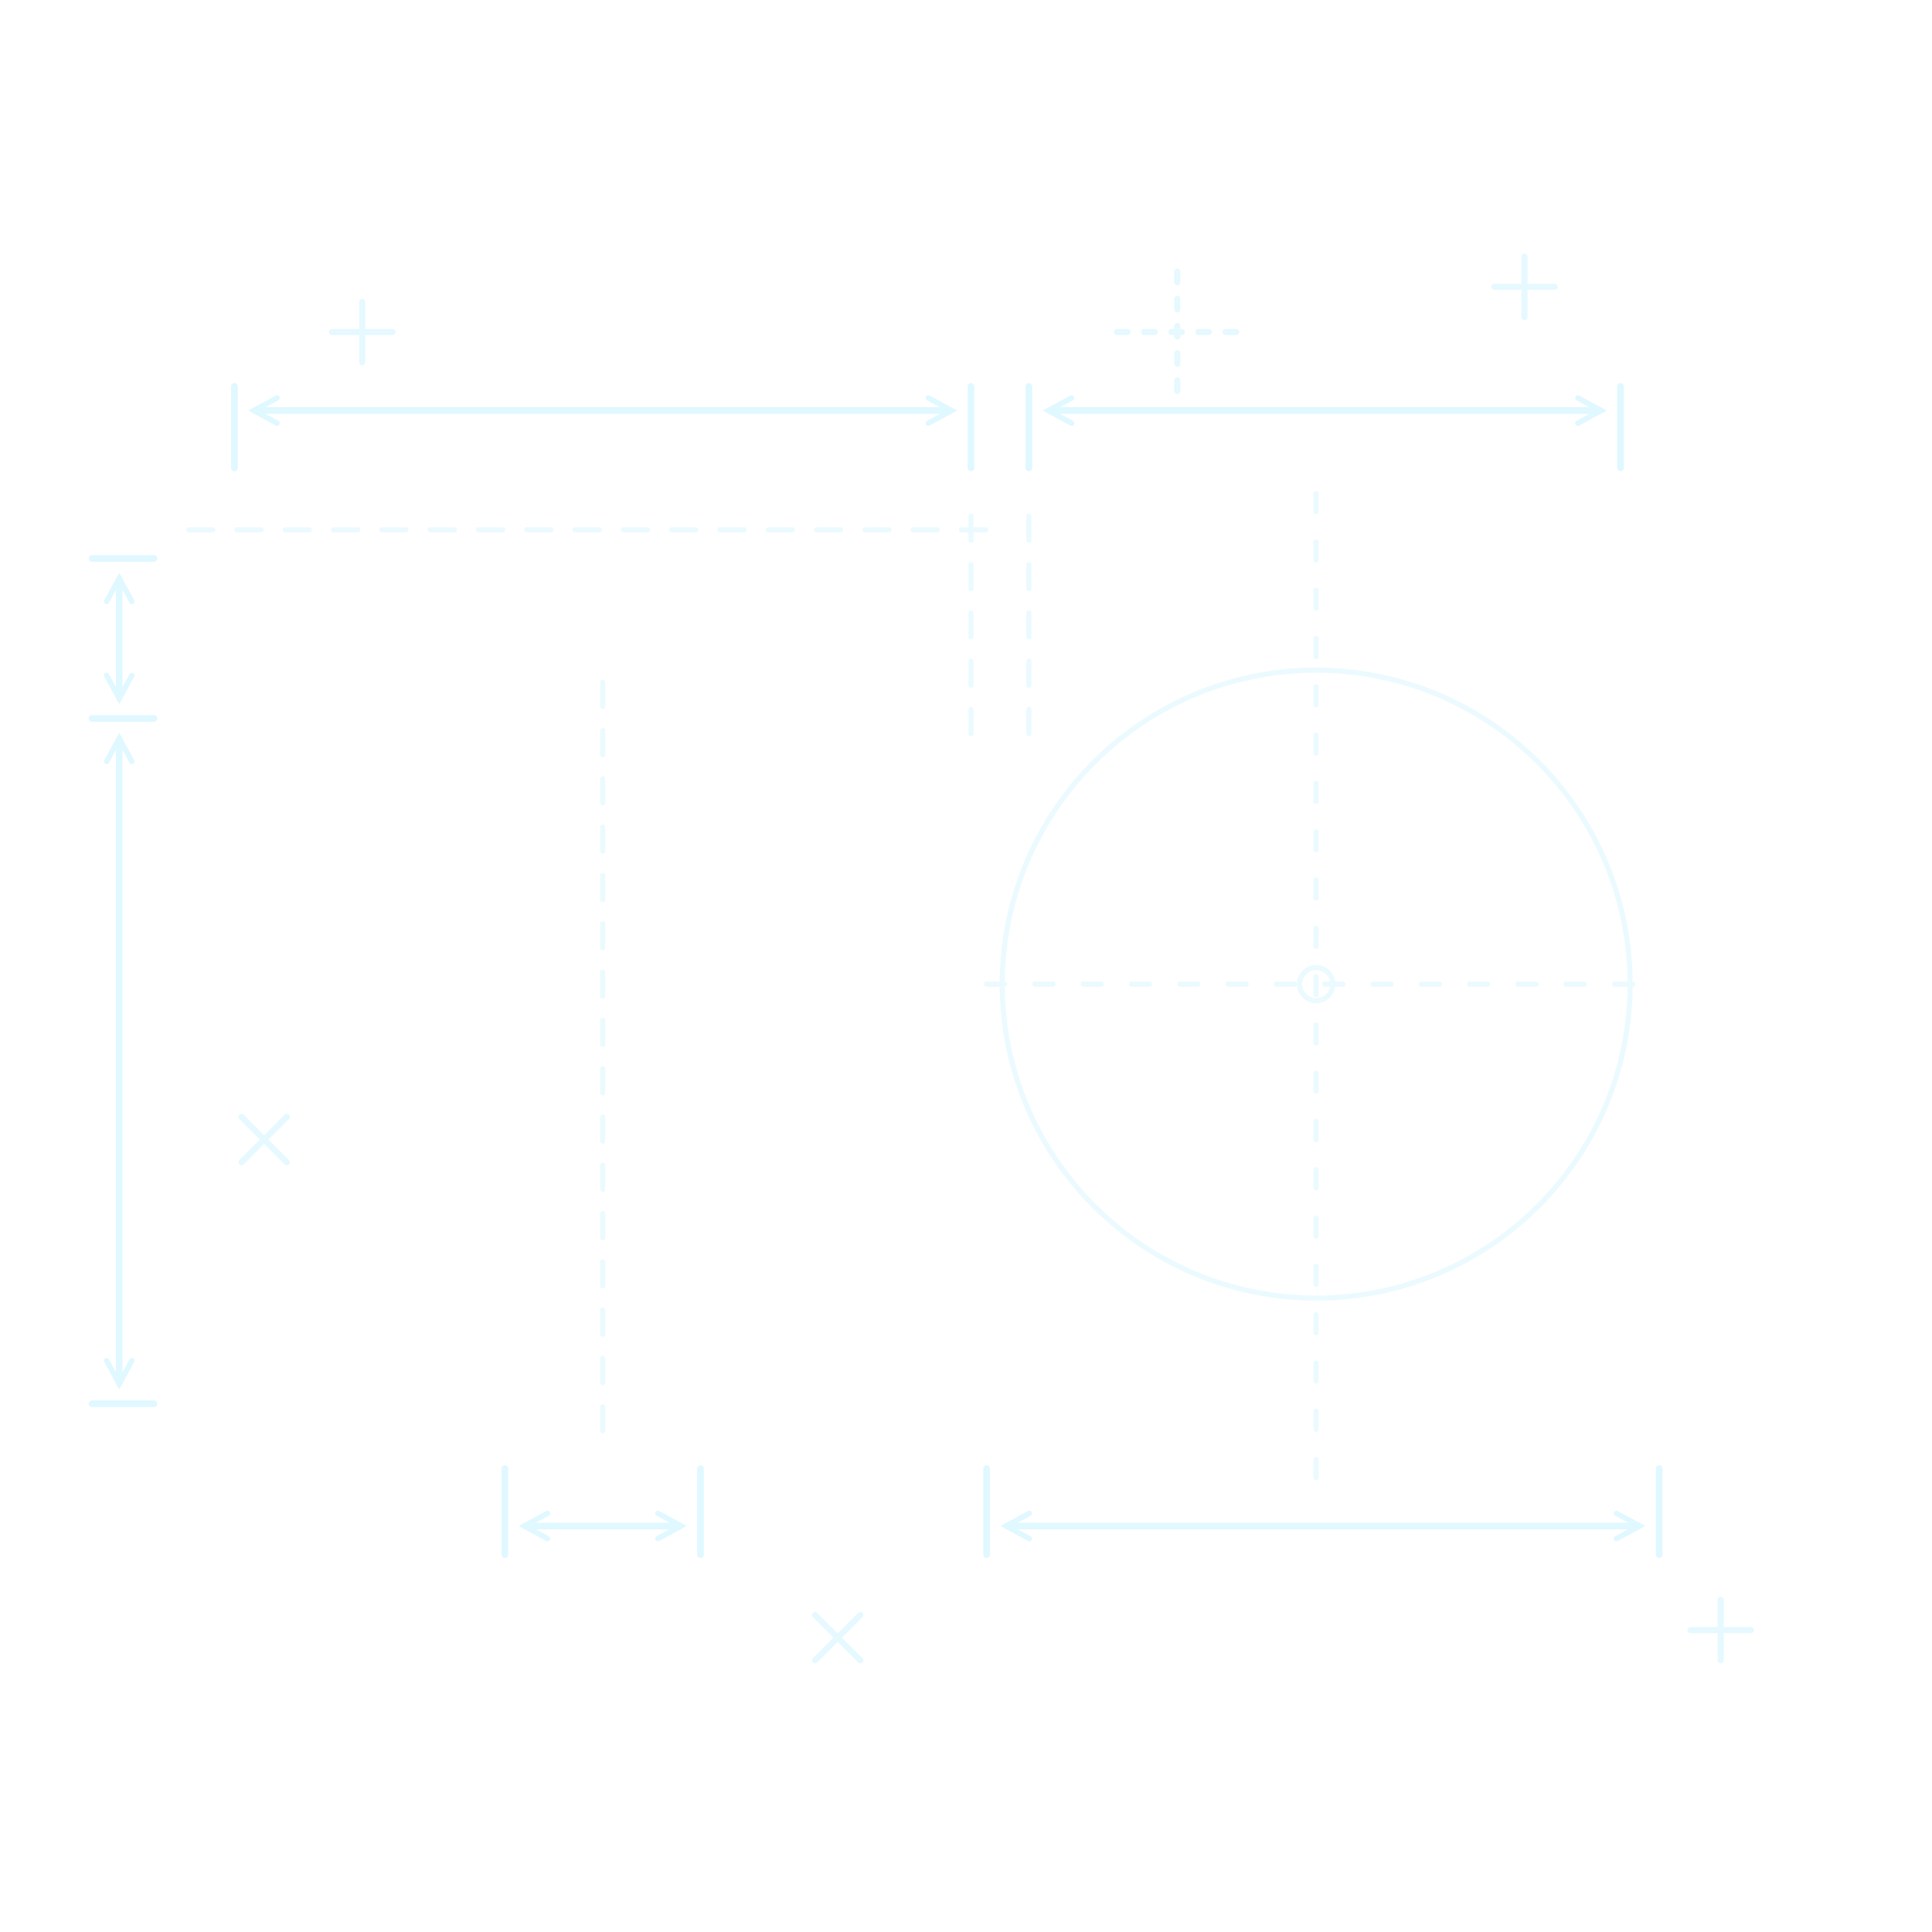
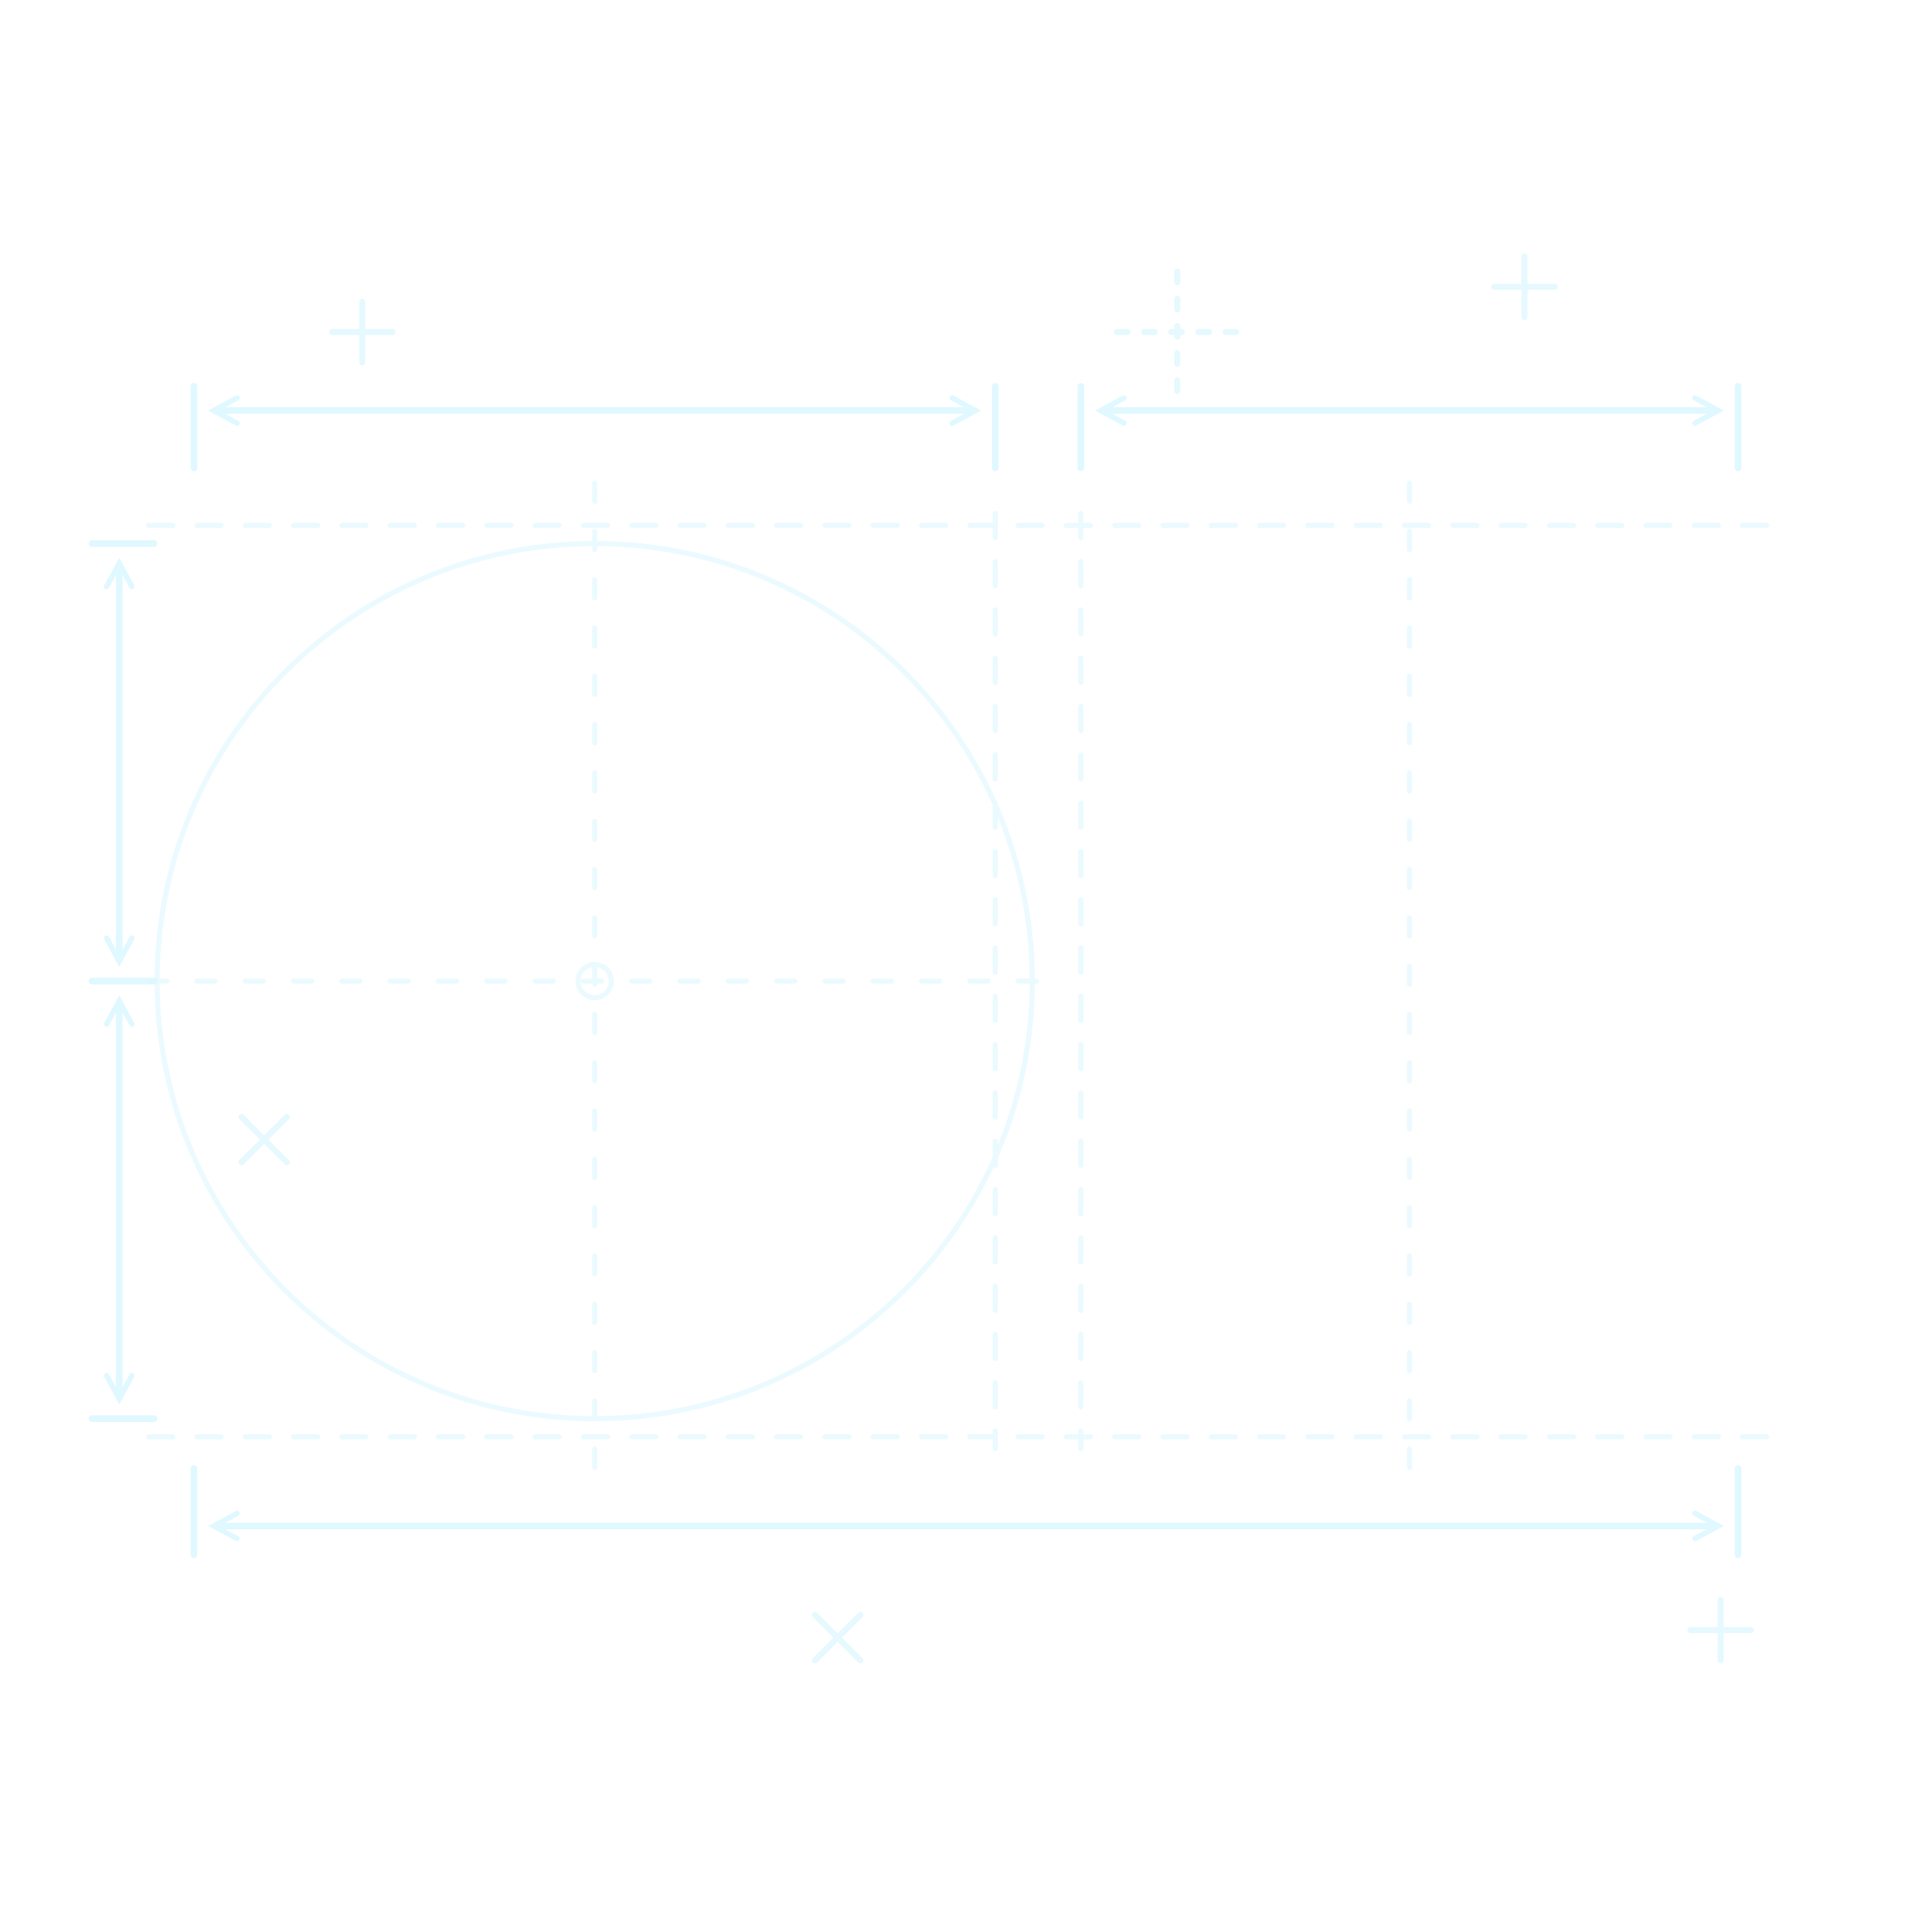
<svg xmlns="http://www.w3.org/2000/svg" width="128" height="128" viewBox="0 0 128 128" fill="none">
  <defs>
    <marker id="arrowStart" markerWidth="5" markerHeight="5" refX="1.2" refY="2.5" orient="auto" markerUnits="strokeWidth">
      <path d="M4.5 0.6L1 2.5L4.5 4.4" fill="none" stroke="#DDF7FF" stroke-width="0.8" stroke-linecap="round" />
    </marker>
    <marker id="arrowEnd" markerWidth="5" markerHeight="5" refX="3.8" refY="2.5" orient="auto" markerUnits="strokeWidth">
      <path d="M0.5 0.6L4 2.5L0.5 4.4" fill="none" stroke="#DDF7FF" stroke-width="0.8" stroke-linecap="round" />
    </marker>
  </defs>
  <g stroke="#DDF7FF" stroke-linecap="round" stroke-linejoin="round">
    <g opacity="0.9" stroke-width="0.44">
-       <path d="M15.531 31V25.6M64.331 31V25.6M68.165 31V25.6M107.365 31V25.6" />
-       <path d="M16.9 27.2H62.96" marker-start="url(#arrowStart)" marker-end="url(#arrowEnd)" />
-       <path d="M69.54 27.2H105.99" marker-start="url(#arrowStart)" marker-end="url(#arrowEnd)" />
-       <path d="M33.451 97.3V103M46.411 97.3V103M65.365 97.3V103M109.925 97.3V103" />
-       <path d="M34.82 101.1H45.04" marker-start="url(#arrowStart)" marker-end="url(#arrowEnd)" />
-       <path d="M66.74 101.1H108.55" marker-start="url(#arrowStart)" marker-end="url(#arrowEnd)" />
-       <path d="M10.2 37H6.1M10.2 47.6H6.1M10.2 93H6.1" />
-       <path d="M7.9 38.4V46.2" marker-start="url(#arrowStart)" marker-end="url(#arrowEnd)" />
-       <path d="M7.9 49V91.6" marker-start="url(#arrowStart)" marker-end="url(#arrowEnd)" />
+       <path d="M12.85 31V25.6M65.94 31V25.6M71.61 31V25.6M115.15 31V25.6" />
+       <path d="M14.25 27.2H64.54" marker-start="url(#arrowStart)" marker-end="url(#arrowEnd)" />
+       <path d="M73.01 27.2H113.75" marker-start="url(#arrowStart)" marker-end="url(#arrowEnd)" />
+       <path d="M12.85 97.3V103M115.15 97.3V103" />
+       <path d="M14.25 101.1H113.75" marker-start="url(#arrowStart)" marker-end="url(#arrowEnd)" />
+       <path d="M10.2 36.01H6.1M10.2 65.00H6.1M10.2 93.99H6.1" />
+       <path d="M7.9 37.41V63.60" marker-start="url(#arrowStart)" marker-end="url(#arrowEnd)" />
+       <path d="M7.9 66.40V92.59" marker-start="url(#arrowStart)" marker-end="url(#arrowEnd)" />
    </g>
    <g opacity="0.58" stroke-width="0.34">
-       <path d="M12.5 35.1H66.8M39.931 94.8V44.5M64.331 34.2V49.9M68.165 34.2V49.9" stroke-dasharray="1.6 1.6" />
-       <path d="M65.365 65.2H109.925M87.2 32.7V98.2" stroke-dasharray="1.2 2" />
-       <circle cx="87.2" cy="65.2" r="20.8" />
-       <circle cx="87.2" cy="65.2" r="1.1" />
+       <path d="M9.85 34.81H118.15M9.85 95.19H118.15M65.94 34.01V95.99M71.61 34.01V95.99" stroke-dasharray="1.6 1.6" />
+       <path d="M9.85 65.00H68.94M39.40 32.01V97.99M93.38 32.01V97.99" stroke-dasharray="1.2 2" />
+       <circle cx="39.40" cy="65.00" r="28.99" />
+       <circle cx="39.40" cy="65.00" r="1.1" />
    </g>
    <g opacity="0.76" stroke-width="0.4">
      <path d="M24 20V24M22 22H26M101 17V21M99 19H103M114 106V110M112 108H116" />
      <path d="M54 107L57 110M57 107L54 110M16 74L19 77M19 74L16 77" />
      <path d="M74 22H82M78 18V26" stroke-dasharray="0.7 1.1" />
    </g>
  </g>
</svg>
